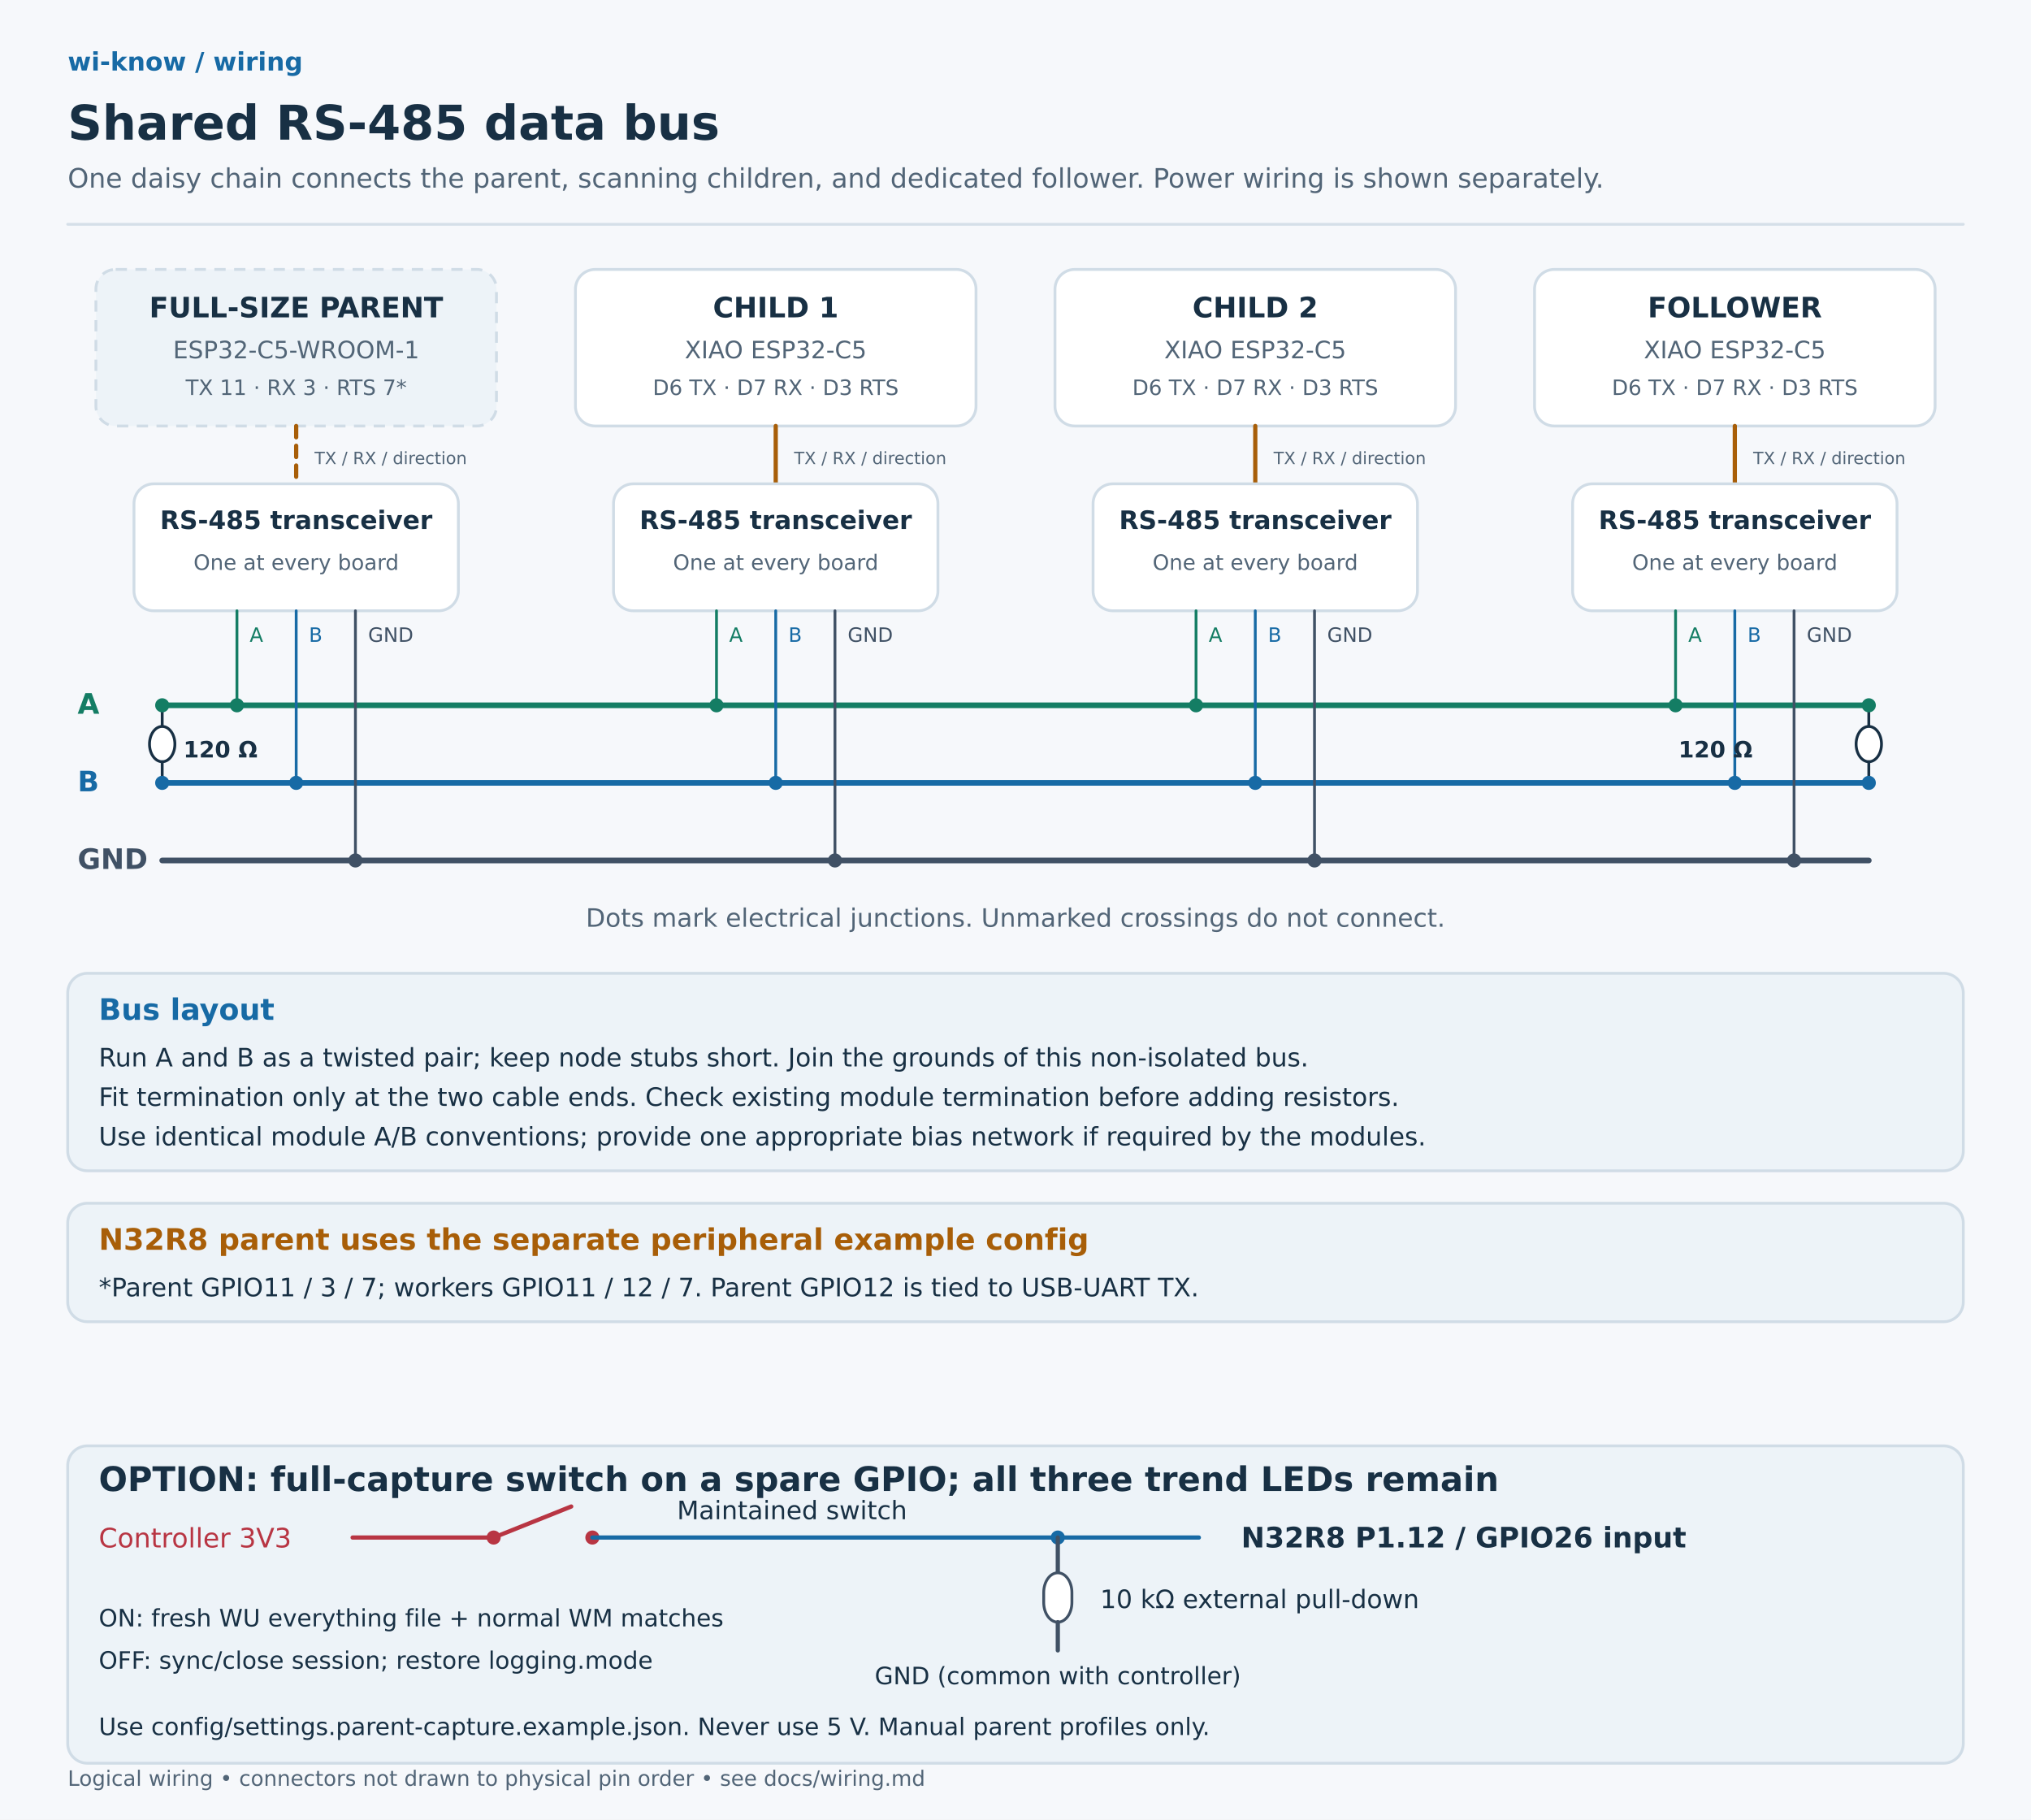
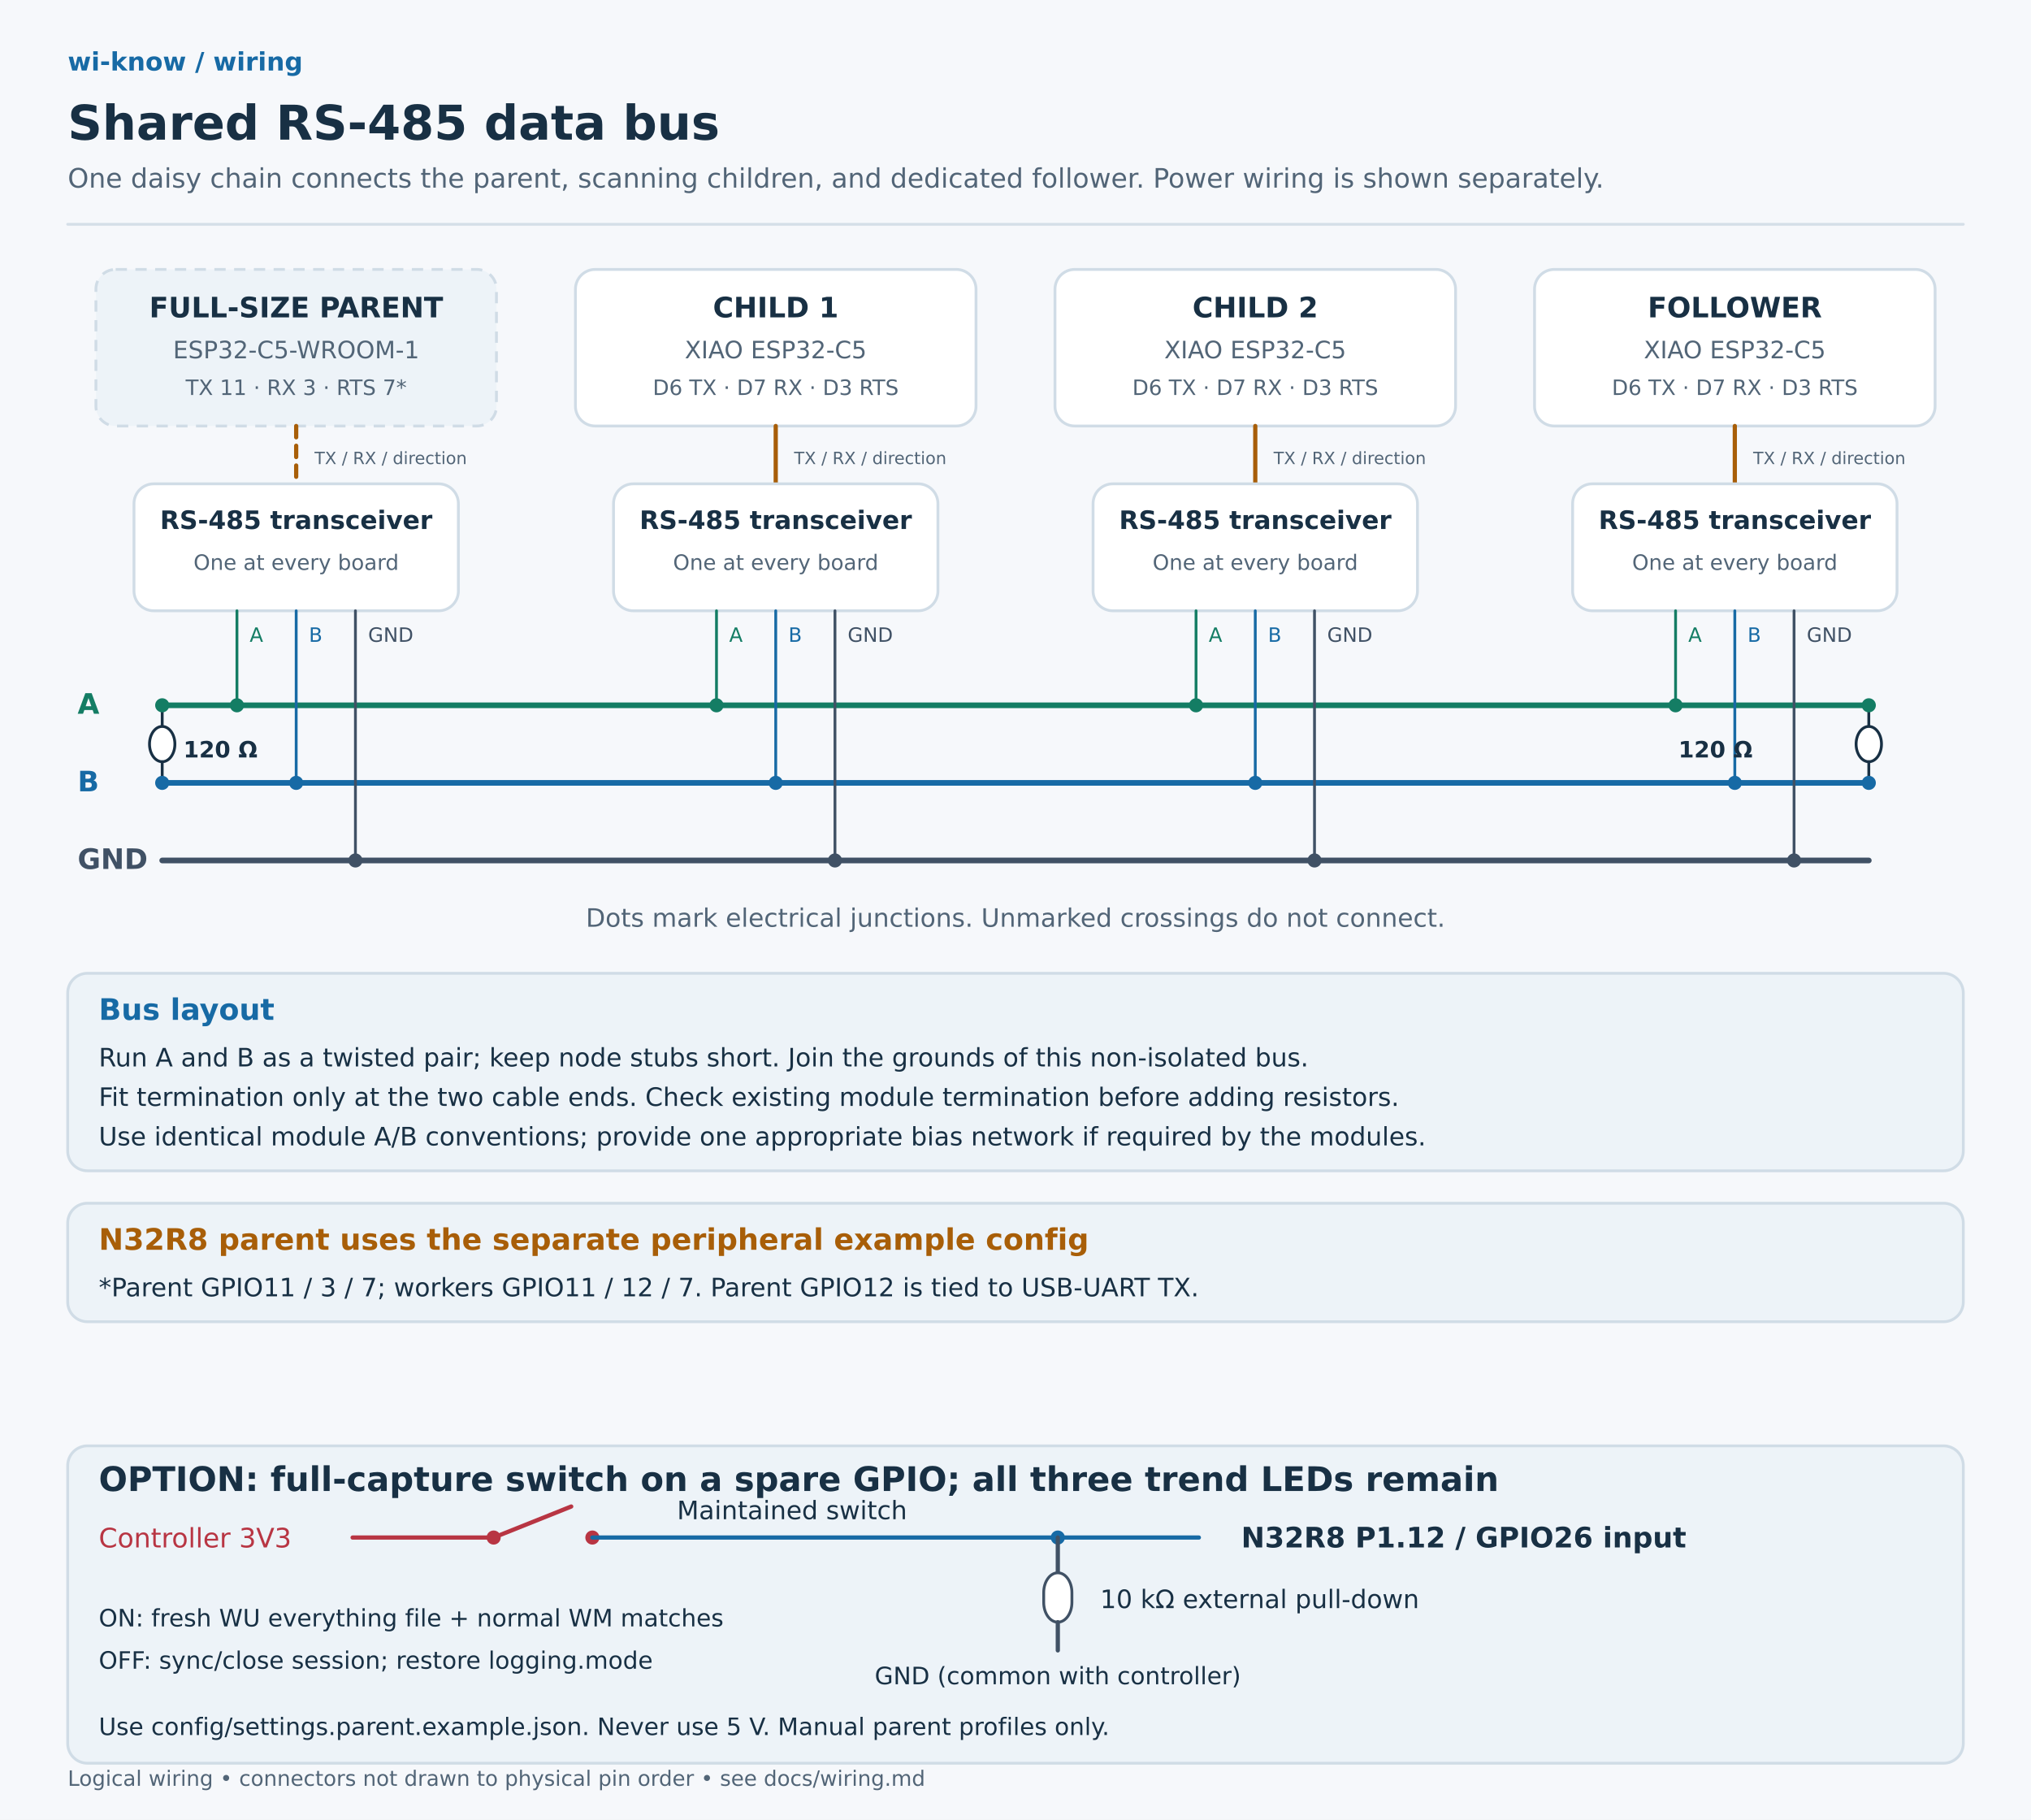
<svg xmlns="http://www.w3.org/2000/svg" width="1440" height="1290" viewBox="0 0 1440 1290" role="img" aria-labelledby="title description">
  <defs>
    <marker id="arrow-blue" markerWidth="8" markerHeight="8" refX="6" refY="3" orient="auto-start-reverse">
      <path d="M0,0 L0,6 L6,3 z" fill="#176aa5" />
    </marker>
  </defs>
  <rect width="1440" height="1290" fill="#f6f8fb" />
  <text x="48" y="50" fill="#176aa5" font-family="DejaVu Sans, Noto Sans, sans-serif" font-size="18" font-weight="700" text-anchor="start">wi-know / wiring</text>
  <text x="48" y="99" fill="#183044" font-family="DejaVu Sans, Noto Sans, sans-serif" font-size="34" font-weight="700" text-anchor="start">Shared RS-485 data bus</text>
  <text x="48" y="133" fill="#526577" font-family="DejaVu Sans, Noto Sans, sans-serif" font-size="19" font-weight="400" text-anchor="start">One daisy chain connects the parent, scanning children, and dedicated follower. Power wiring is shown separately.</text>
  <polyline points="48,159 1392,159" fill="none" stroke="#d5dfe8" stroke-width="2" stroke-linejoin="round" stroke-linecap="round" />
  <rect x="68" y="191" width="284" height="111" rx="14" fill="#edf3f8" stroke="#d0dce6" stroke-width="2" stroke-dasharray="8 6" />
  <text x="210" y="225" fill="#183044" font-family="DejaVu Sans, Noto Sans, sans-serif" font-size="20" font-weight="700" text-anchor="middle">FULL-SIZE PARENT</text>
  <text x="210" y="254" fill="#526577" font-family="DejaVu Sans, Noto Sans, sans-serif" font-size="17" font-weight="400" text-anchor="middle">ESP32-C5-WROOM-1</text>
  <text x="210" y="280" fill="#526577" font-family="DejaVu Sans, Noto Sans, sans-serif" font-size="15" font-weight="400" text-anchor="middle">TX 11 · RX 3 · RTS 7*</text>
  <polyline points="210,302 210,343" fill="none" stroke="#a85e08" stroke-width="3" stroke-linejoin="round" stroke-linecap="round" stroke-dasharray="8 6" />
  <text x="223" y="329" fill="#526577" font-family="DejaVu Sans, Noto Sans, sans-serif" font-size="12" font-weight="400" text-anchor="start">TX / RX / direction</text>
  <rect x="95" y="343" width="230" height="90" rx="14" fill="white" stroke="#d0dce6" stroke-width="2" />
  <text x="210" y="375" fill="#183044" font-family="DejaVu Sans, Noto Sans, sans-serif" font-size="18" font-weight="700" text-anchor="middle">RS-485 transceiver</text>
  <text x="210" y="404" fill="#526577" font-family="DejaVu Sans, Noto Sans, sans-serif" font-size="15" font-weight="400" text-anchor="middle">One at every board</text>
  <rect x="408" y="191" width="284" height="111" rx="14" fill="white" stroke="#d0dce6" stroke-width="2" />
  <text x="550" y="225" fill="#183044" font-family="DejaVu Sans, Noto Sans, sans-serif" font-size="20" font-weight="700" text-anchor="middle">CHILD 1</text>
  <text x="550" y="254" fill="#526577" font-family="DejaVu Sans, Noto Sans, sans-serif" font-size="17" font-weight="400" text-anchor="middle">XIAO ESP32-C5</text>
  <text x="550" y="280" fill="#526577" font-family="DejaVu Sans, Noto Sans, sans-serif" font-size="15" font-weight="400" text-anchor="middle">D6 TX · D7 RX · D3 RTS</text>
  <polyline points="550,302 550,343" fill="none" stroke="#a85e08" stroke-width="3" stroke-linejoin="round" stroke-linecap="round" />
  <text x="563" y="329" fill="#526577" font-family="DejaVu Sans, Noto Sans, sans-serif" font-size="12" font-weight="400" text-anchor="start">TX / RX / direction</text>
  <rect x="435" y="343" width="230" height="90" rx="14" fill="white" stroke="#d0dce6" stroke-width="2" />
  <text x="550" y="375" fill="#183044" font-family="DejaVu Sans, Noto Sans, sans-serif" font-size="18" font-weight="700" text-anchor="middle">RS-485 transceiver</text>
  <text x="550" y="404" fill="#526577" font-family="DejaVu Sans, Noto Sans, sans-serif" font-size="15" font-weight="400" text-anchor="middle">One at every board</text>
  <rect x="748" y="191" width="284" height="111" rx="14" fill="white" stroke="#d0dce6" stroke-width="2" />
  <text x="890" y="225" fill="#183044" font-family="DejaVu Sans, Noto Sans, sans-serif" font-size="20" font-weight="700" text-anchor="middle">CHILD 2</text>
  <text x="890" y="254" fill="#526577" font-family="DejaVu Sans, Noto Sans, sans-serif" font-size="17" font-weight="400" text-anchor="middle">XIAO ESP32-C5</text>
  <text x="890" y="280" fill="#526577" font-family="DejaVu Sans, Noto Sans, sans-serif" font-size="15" font-weight="400" text-anchor="middle">D6 TX · D7 RX · D3 RTS</text>
  <polyline points="890,302 890,343" fill="none" stroke="#a85e08" stroke-width="3" stroke-linejoin="round" stroke-linecap="round" />
  <text x="903" y="329" fill="#526577" font-family="DejaVu Sans, Noto Sans, sans-serif" font-size="12" font-weight="400" text-anchor="start">TX / RX / direction</text>
  <rect x="775" y="343" width="230" height="90" rx="14" fill="white" stroke="#d0dce6" stroke-width="2" />
  <text x="890" y="375" fill="#183044" font-family="DejaVu Sans, Noto Sans, sans-serif" font-size="18" font-weight="700" text-anchor="middle">RS-485 transceiver</text>
  <text x="890" y="404" fill="#526577" font-family="DejaVu Sans, Noto Sans, sans-serif" font-size="15" font-weight="400" text-anchor="middle">One at every board</text>
  <rect x="1088" y="191" width="284" height="111" rx="14" fill="white" stroke="#d0dce6" stroke-width="2" />
  <text x="1230" y="225" fill="#183044" font-family="DejaVu Sans, Noto Sans, sans-serif" font-size="20" font-weight="700" text-anchor="middle">FOLLOWER</text>
  <text x="1230" y="254" fill="#526577" font-family="DejaVu Sans, Noto Sans, sans-serif" font-size="17" font-weight="400" text-anchor="middle">XIAO ESP32-C5</text>
  <text x="1230" y="280" fill="#526577" font-family="DejaVu Sans, Noto Sans, sans-serif" font-size="15" font-weight="400" text-anchor="middle">D6 TX · D7 RX · D3 RTS</text>
  <polyline points="1230,302 1230,343" fill="none" stroke="#a85e08" stroke-width="3" stroke-linejoin="round" stroke-linecap="round" />
  <text x="1243" y="329" fill="#526577" font-family="DejaVu Sans, Noto Sans, sans-serif" font-size="12" font-weight="400" text-anchor="start">TX / RX / direction</text>
  <rect x="1115" y="343" width="230" height="90" rx="14" fill="white" stroke="#d0dce6" stroke-width="2" />
  <text x="1230" y="375" fill="#183044" font-family="DejaVu Sans, Noto Sans, sans-serif" font-size="18" font-weight="700" text-anchor="middle">RS-485 transceiver</text>
  <text x="1230" y="404" fill="#526577" font-family="DejaVu Sans, Noto Sans, sans-serif" font-size="15" font-weight="400" text-anchor="middle">One at every board</text>
  <polyline points="115,500 1325,500" fill="none" stroke="#147d64" stroke-width="4" stroke-linejoin="round" stroke-linecap="round" />
  <text x="55" y="506" fill="#147d64" font-family="DejaVu Sans, Noto Sans, sans-serif" font-size="20" font-weight="700" text-anchor="start">A</text>
  <polyline points="115,555 1325,555" fill="none" stroke="#176aa5" stroke-width="4" stroke-linejoin="round" stroke-linecap="round" />
  <text x="55" y="561" fill="#176aa5" font-family="DejaVu Sans, Noto Sans, sans-serif" font-size="20" font-weight="700" text-anchor="start">B</text>
  <polyline points="115,610 1325,610" fill="none" stroke="#405165" stroke-width="4" stroke-linejoin="round" stroke-linecap="round" />
  <text x="55" y="616" fill="#405165" font-family="DejaVu Sans, Noto Sans, sans-serif" font-size="20" font-weight="700" text-anchor="start">GND</text>
  <text x="177" y="455" fill="#147d64" font-family="DejaVu Sans, Noto Sans, sans-serif" font-size="14" font-weight="400" text-anchor="start">A</text>
  <polyline points="168,433 168,500" fill="none" stroke="#147d64" stroke-width="2" stroke-linejoin="round" stroke-linecap="round" />
  <circle cx="168" cy="500" r="5" fill="#147d64" />
  <text x="219" y="455" fill="#176aa5" font-family="DejaVu Sans, Noto Sans, sans-serif" font-size="14" font-weight="400" text-anchor="start">B</text>
  <polyline points="210,433 210,555" fill="none" stroke="#176aa5" stroke-width="2" stroke-linejoin="round" stroke-linecap="round" />
  <circle cx="210" cy="555" r="5" fill="#176aa5" />
  <text x="261" y="455" fill="#405165" font-family="DejaVu Sans, Noto Sans, sans-serif" font-size="14" font-weight="400" text-anchor="start">GND</text>
  <polyline points="252,433 252,610" fill="none" stroke="#405165" stroke-width="2" stroke-linejoin="round" stroke-linecap="round" />
  <circle cx="252" cy="610" r="5" fill="#405165" />
  <text x="517" y="455" fill="#147d64" font-family="DejaVu Sans, Noto Sans, sans-serif" font-size="14" font-weight="400" text-anchor="start">A</text>
  <polyline points="508,433 508,500" fill="none" stroke="#147d64" stroke-width="2" stroke-linejoin="round" stroke-linecap="round" />
  <circle cx="508" cy="500" r="5" fill="#147d64" />
  <text x="559" y="455" fill="#176aa5" font-family="DejaVu Sans, Noto Sans, sans-serif" font-size="14" font-weight="400" text-anchor="start">B</text>
  <polyline points="550,433 550,555" fill="none" stroke="#176aa5" stroke-width="2" stroke-linejoin="round" stroke-linecap="round" />
  <circle cx="550" cy="555" r="5" fill="#176aa5" />
  <text x="601" y="455" fill="#405165" font-family="DejaVu Sans, Noto Sans, sans-serif" font-size="14" font-weight="400" text-anchor="start">GND</text>
  <polyline points="592,433 592,610" fill="none" stroke="#405165" stroke-width="2" stroke-linejoin="round" stroke-linecap="round" />
  <circle cx="592" cy="610" r="5" fill="#405165" />
  <text x="857" y="455" fill="#147d64" font-family="DejaVu Sans, Noto Sans, sans-serif" font-size="14" font-weight="400" text-anchor="start">A</text>
  <polyline points="848,433 848,500" fill="none" stroke="#147d64" stroke-width="2" stroke-linejoin="round" stroke-linecap="round" />
  <circle cx="848" cy="500" r="5" fill="#147d64" />
  <text x="899" y="455" fill="#176aa5" font-family="DejaVu Sans, Noto Sans, sans-serif" font-size="14" font-weight="400" text-anchor="start">B</text>
  <polyline points="890,433 890,555" fill="none" stroke="#176aa5" stroke-width="2" stroke-linejoin="round" stroke-linecap="round" />
  <circle cx="890" cy="555" r="5" fill="#176aa5" />
  <text x="941" y="455" fill="#405165" font-family="DejaVu Sans, Noto Sans, sans-serif" font-size="14" font-weight="400" text-anchor="start">GND</text>
  <polyline points="932,433 932,610" fill="none" stroke="#405165" stroke-width="2" stroke-linejoin="round" stroke-linecap="round" />
  <circle cx="932" cy="610" r="5" fill="#405165" />
  <text x="1197" y="455" fill="#147d64" font-family="DejaVu Sans, Noto Sans, sans-serif" font-size="14" font-weight="400" text-anchor="start">A</text>
  <polyline points="1188,433 1188,500" fill="none" stroke="#147d64" stroke-width="2" stroke-linejoin="round" stroke-linecap="round" />
  <circle cx="1188" cy="500" r="5" fill="#147d64" />
  <text x="1239" y="455" fill="#176aa5" font-family="DejaVu Sans, Noto Sans, sans-serif" font-size="14" font-weight="400" text-anchor="start">B</text>
  <polyline points="1230,433 1230,555" fill="none" stroke="#176aa5" stroke-width="2" stroke-linejoin="round" stroke-linecap="round" />
  <circle cx="1230" cy="555" r="5" fill="#176aa5" />
  <text x="1281" y="455" fill="#405165" font-family="DejaVu Sans, Noto Sans, sans-serif" font-size="14" font-weight="400" text-anchor="start">GND</text>
  <polyline points="1272,433 1272,610" fill="none" stroke="#405165" stroke-width="2" stroke-linejoin="round" stroke-linecap="round" />
  <circle cx="1272" cy="610" r="5" fill="#405165" />
  <polyline points="115,500 115,515" fill="none" stroke="#183044" stroke-width="2" stroke-linejoin="round" stroke-linecap="round" />
  <rect x="106" y="515" width="18" height="25" rx="14" fill="white" stroke="#183044" stroke-width="2" />
  <polyline points="115,540 115,555" fill="none" stroke="#183044" stroke-width="2" stroke-linejoin="round" stroke-linecap="round" />
  <circle cx="115" cy="500" r="5" fill="#147d64" />
  <circle cx="115" cy="555" r="5" fill="#176aa5" />
  <text x="130" y="537" fill="#183044" font-family="DejaVu Sans, Noto Sans, sans-serif" font-size="16" font-weight="700" text-anchor="start">120 Ω</text>
  <polyline points="1325,500 1325,515" fill="none" stroke="#183044" stroke-width="2" stroke-linejoin="round" stroke-linecap="round" />
  <rect x="1316" y="515" width="18" height="25" rx="14" fill="white" stroke="#183044" stroke-width="2" />
  <polyline points="1325,540 1325,555" fill="none" stroke="#183044" stroke-width="2" stroke-linejoin="round" stroke-linecap="round" />
  <circle cx="1325" cy="500" r="5" fill="#147d64" />
  <circle cx="1325" cy="555" r="5" fill="#176aa5" />
  <text x="1190" y="537" fill="#183044" font-family="DejaVu Sans, Noto Sans, sans-serif" font-size="16" font-weight="700" text-anchor="start">120 Ω</text>
  <text x="720" y="657" fill="#526577" font-family="DejaVu Sans, Noto Sans, sans-serif" font-size="18" font-weight="400" text-anchor="middle">Dots mark electrical junctions. Unmarked crossings do not connect.</text>
  <rect x="48" y="690" width="1344" height="140" rx="14" fill="#edf3f8" stroke="#d0dce6" stroke-width="2" />
  <text x="70" y="723" fill="#176aa5" font-family="DejaVu Sans, Noto Sans, sans-serif" font-size="21" font-weight="700" text-anchor="start">Bus layout</text>
  <text x="70" y="756" fill="#183044" font-family="DejaVu Sans, Noto Sans, sans-serif" font-size="18" font-weight="400" text-anchor="start">Run A and B as a twisted pair; keep node stubs short. Join the grounds of this non-isolated bus.</text>
  <text x="70" y="784" fill="#183044" font-family="DejaVu Sans, Noto Sans, sans-serif" font-size="18" font-weight="400" text-anchor="start">Fit termination only at the two cable ends. Check existing module termination before adding resistors.</text>
  <text x="70" y="812" fill="#183044" font-family="DejaVu Sans, Noto Sans, sans-serif" font-size="18" font-weight="400" text-anchor="start">Use identical module A/B conventions; provide one appropriate bias network if required by the modules.</text>
  <rect x="48" y="853" width="1344" height="84" rx="14" fill="#edf3f8" stroke="#d0dce6" stroke-width="2" />
  <text x="70" y="886" fill="#a85e08" font-family="DejaVu Sans, Noto Sans, sans-serif" font-size="21" font-weight="700" text-anchor="start">N32R8 parent uses the separate peripheral example config</text>
  <text x="70" y="919" fill="#183044" font-family="DejaVu Sans, Noto Sans, sans-serif" font-size="18" font-weight="400" text-anchor="start">*Parent GPIO11 / 3 / 7; workers GPIO11 / 12 / 7. Parent GPIO12 is tied to USB-UART TX.</text>
  <rect x="48" y="1025" width="1344" height="225" rx="14" fill="#edf3f8" stroke="#d0dce6" stroke-width="2" />
  <text x="70" y="1057" fill="#183044" font-family="DejaVu Sans, Noto Sans, sans-serif" font-size="24" font-weight="700" text-anchor="start">OPTION: full-capture switch on a spare GPIO; all three trend LEDs remain</text>
  <text x="70" y="1097" fill="#b83543" font-family="DejaVu Sans, Noto Sans, sans-serif" font-size="19" font-weight="400" text-anchor="start">Controller 3V3</text>
  <polyline points="250,1090 350,1090" fill="none" stroke="#b83543" stroke-width="3" stroke-linejoin="round" stroke-linecap="round" />
  <circle cx="350" cy="1090" r="5" fill="#b83543" />
  <polyline points="350,1090 405,1068" fill="none" stroke="#b83543" stroke-width="3" stroke-linejoin="round" stroke-linecap="round" />
  <circle cx="420" cy="1090" r="5" fill="#b83543" />
  <polyline points="420,1090 850,1090" fill="none" stroke="#176aa5" stroke-width="3" stroke-linejoin="round" stroke-linecap="round" />
  <text x="480" y="1077" fill="#183044" font-family="DejaVu Sans, Noto Sans, sans-serif" font-size="18" font-weight="400" text-anchor="start">Maintained switch</text>
  <text x="880" y="1097" fill="#183044" font-family="DejaVu Sans, Noto Sans, sans-serif" font-size="20" font-weight="700" text-anchor="start">N32R8 P1.12 / GPIO26 input</text>
  <circle cx="750" cy="1090" r="5" fill="#176aa5" />
  <polyline points="750,1090 750,1115" fill="none" stroke="#405165" stroke-width="3" stroke-linejoin="round" stroke-linecap="round" />
  <rect x="740" y="1115" width="20" height="35" rx="14" fill="white" stroke="#405165" stroke-width="2" />
  <polyline points="750,1150 750,1170" fill="none" stroke="#405165" stroke-width="3" stroke-linejoin="round" stroke-linecap="round" />
  <text x="780" y="1140" fill="#183044" font-family="DejaVu Sans, Noto Sans, sans-serif" font-size="18" font-weight="400" text-anchor="start">10 kΩ external pull-down</text>
  <text x="750" y="1194" fill="#183044" font-family="DejaVu Sans, Noto Sans, sans-serif" font-size="17" font-weight="400" text-anchor="middle">GND (common with controller)</text>
  <text x="70" y="1153" fill="#183044" font-family="DejaVu Sans, Noto Sans, sans-serif" font-size="17" font-weight="400" text-anchor="start">ON: fresh WU everything file + normal WM matches</text>
  <text x="70" y="1183" fill="#183044" font-family="DejaVu Sans, Noto Sans, sans-serif" font-size="17" font-weight="400" text-anchor="start">OFF: sync/close session; restore logging.mode</text>
-   <text x="70" y="1230" fill="#183044" font-family="DejaVu Sans, Noto Sans, sans-serif" font-size="17" font-weight="400" text-anchor="start">Use config/settings.parent-capture.example.json. Never use 5 V. Manual parent profiles only.</text>
+   <text x="70" y="1230" fill="#183044" font-family="DejaVu Sans, Noto Sans, sans-serif" font-size="17" font-weight="400" text-anchor="start">Use config/settings.parent.example.json. Never use 5 V. Manual parent profiles only.</text>
  <text x="48" y="1266" fill="#526577" font-family="DejaVu Sans, Noto Sans, sans-serif" font-size="15" font-weight="400" text-anchor="start">Logical wiring • connectors not drawn to physical pin order • see docs/wiring.md</text>
</svg>
